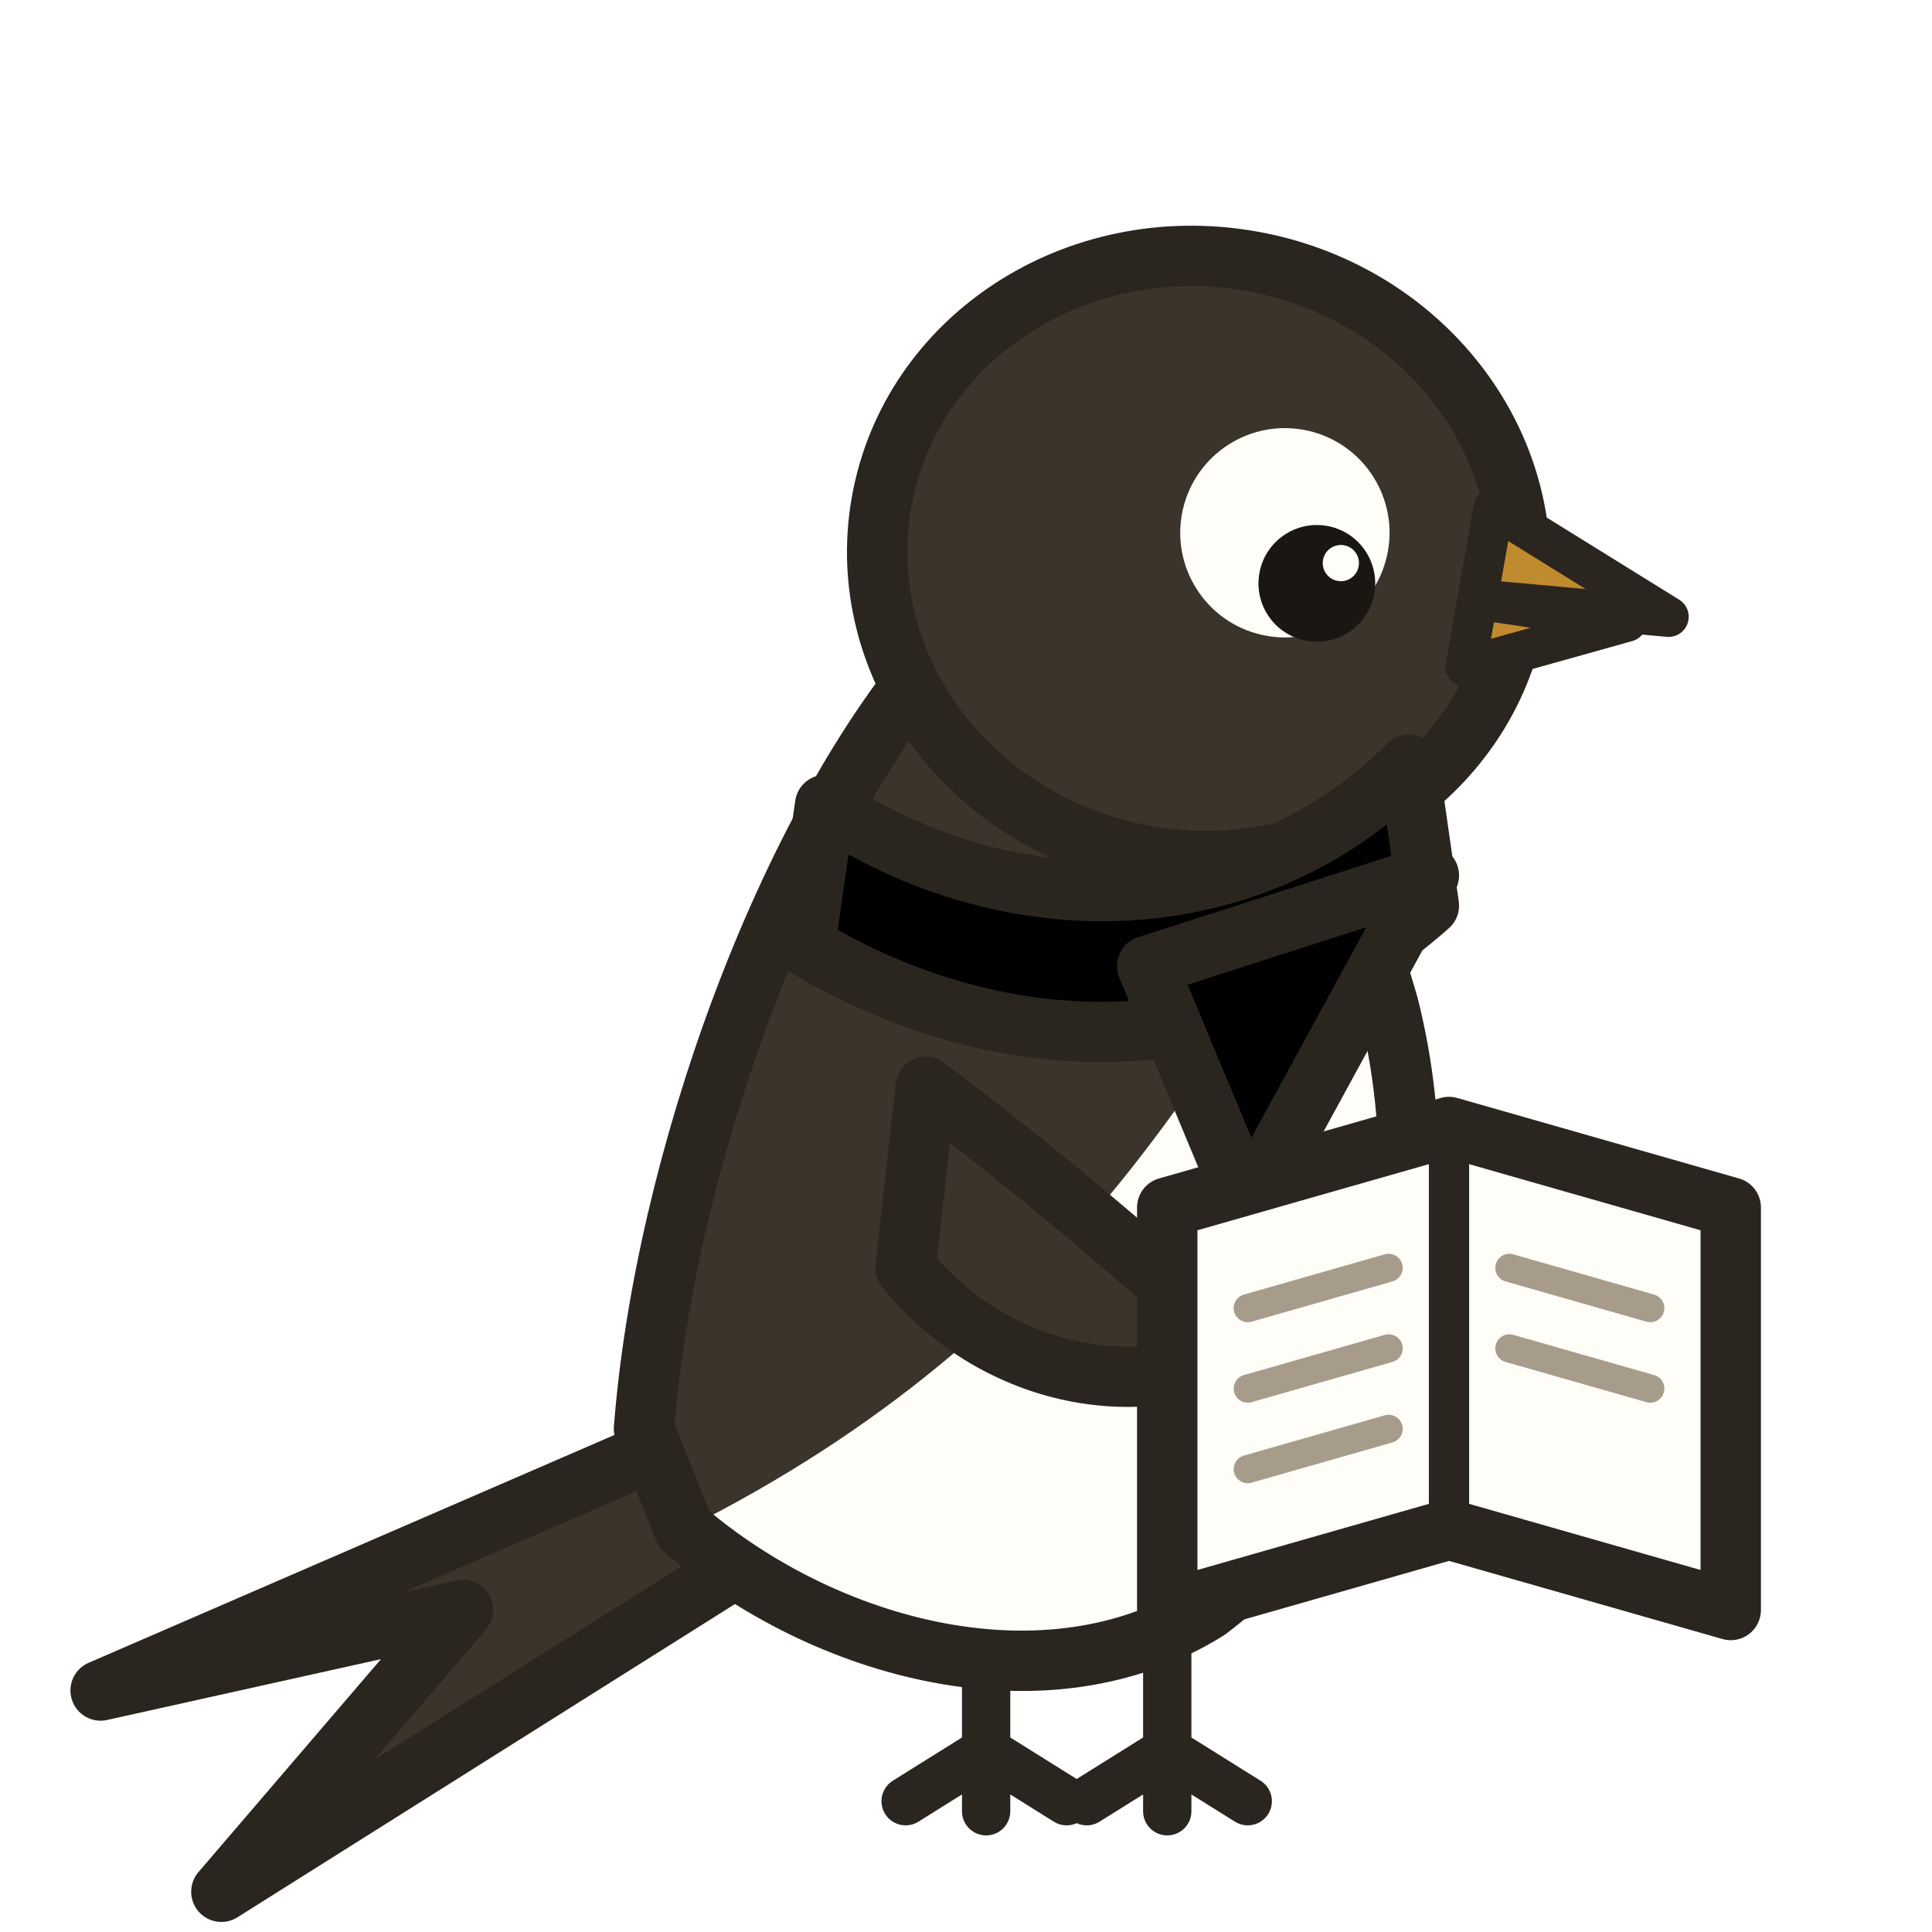
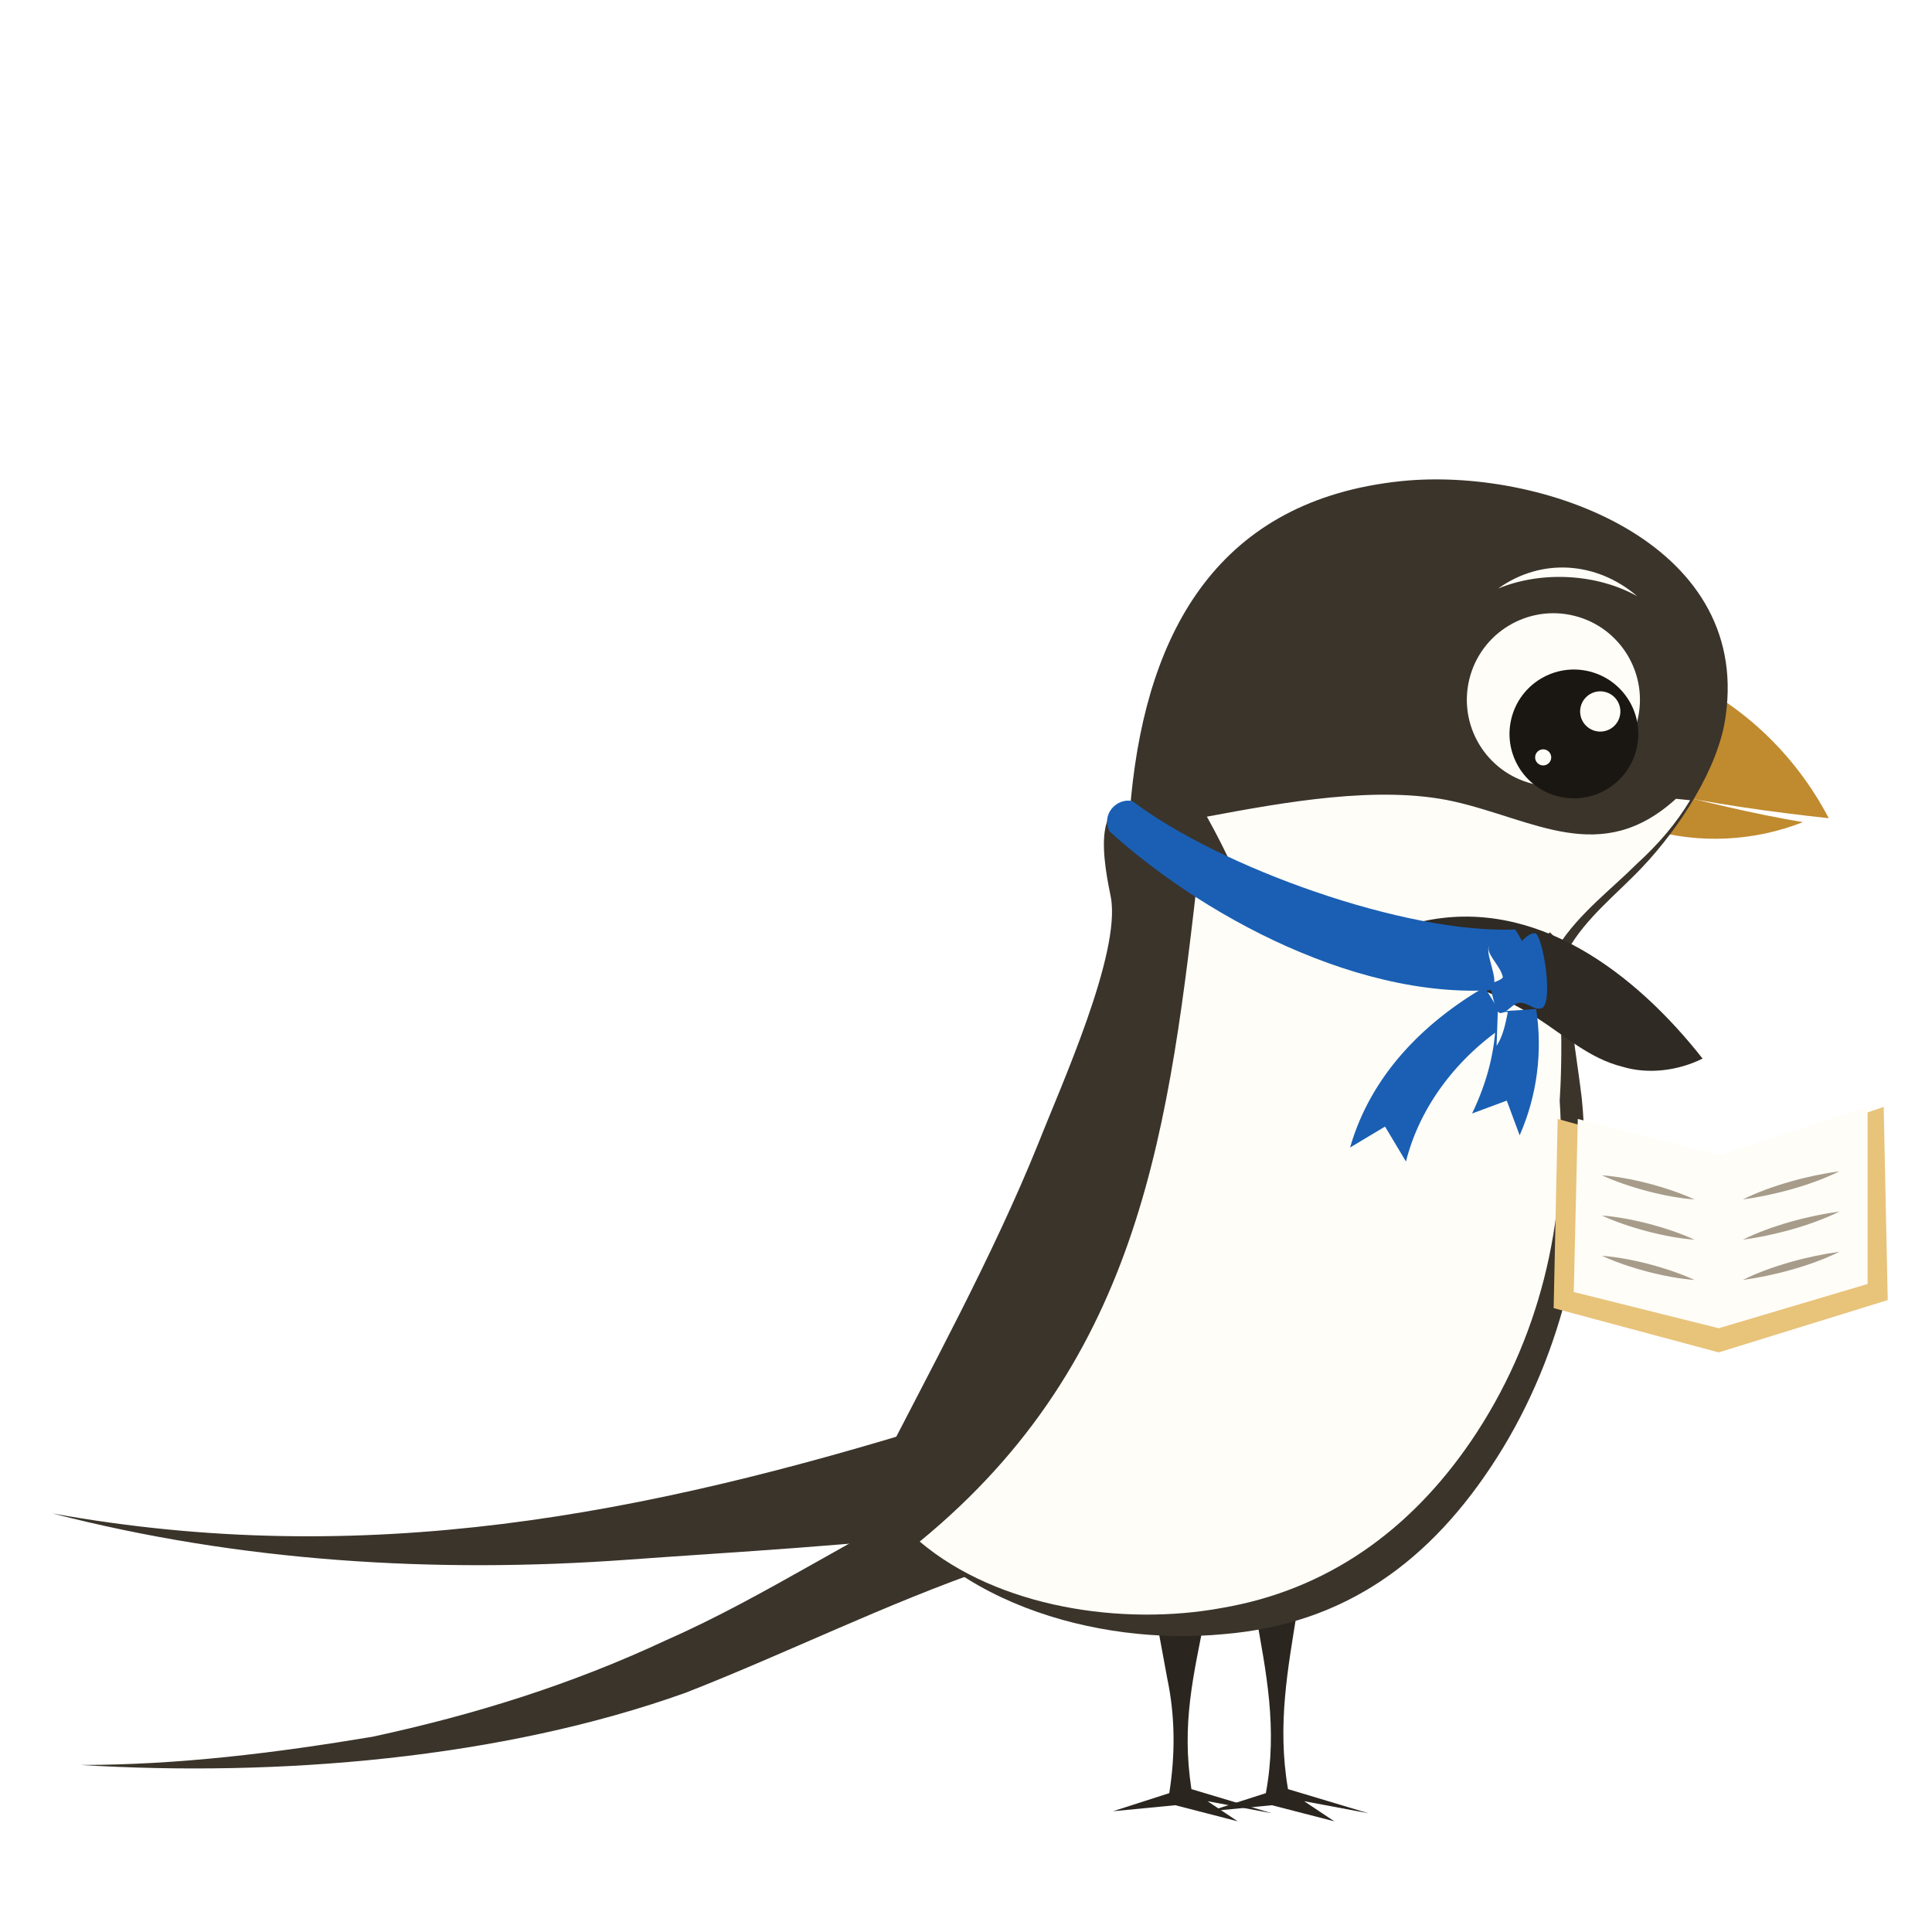
- <svg xmlns="http://www.w3.org/2000/svg" viewBox="0 0 96 96" class="plumio plumio--hors-ligne" fill="none" stroke="#2a251f" stroke-width="3" stroke-linecap="round" stroke-linejoin="round" aria-hidden="true" focusable="false">
+ <svg xmlns="http://www.w3.org/2000/svg" viewBox="0 0 96 96" class="plumio plumio--hors-ligne" color="#1a5fb4" aria-hidden="true">
  <g class="plumio-pas">
    <g class="plumio-pose">
-       <g class="p-patte plumio-pattes" stroke-width="2.4">
+       <g class="plumio-pattes p-trait" fill="#2a251f">
        <g class="plumio-patte-arriere">
-           <path d="M49 80V87M45 89.5L49 87L53 89.5M49 87V90" />
+           <path d="M57.7 71l1.8 0c.9 3 1 6.1.4 9.2s-1.2 5.4-.7 8.7l4 1.2-3.2-.6 1.5 1-3.1-.8-3.1.3 2.8-.9c.3-1.9.3-3.8-.1-5.7-.8-4.5-1.7-7.6-.3-12.4z" />
        </g>
        <g class="plumio-patte-avant">
-           <path d="M58 79V87M54 89.5L58 87L62 89.5M58 87V90" />
+           <path d="M62.5 71l1.8 0c1.9 6.7-1.4 11.5-.3 17.9l4 1.2-3.2-.6 1.5 1-3.1-.8-3.1.3 2.8-.9c1.2-6.5-2.4-11.2-.4-18.1z" />
        </g>
      </g>
-       <g class="plumio-souffle">
-         <g class="plumio-queue">
-           <path class="p-dos" fill="#3a342b" d="M35 71L5 84L23 80L11 94L38 77Z" />
-         </g>
-         <g class="plumio-corps">
-           <path class="p-plein p-dos" fill="#3a342b" stroke="none" d="M47 32C39 41 33 58 32 71L34 76C41 82 52 85 60 80C68 74 72 62 69 50C67 43 64 37 60 33Z" />
-           <path class="p-plein p-ventre" fill="#fffdf8" stroke="none" d="M34 76C41 82 52 85 60 80C68 74 72 62 69 50C68 47 67 45 66 44C60 52 54 66 34 76Z" />
-           <path class="p-vide" fill="none" d="M47 32C39 41 33 58 32 71L34 76C41 82 52 85 60 80C68 74 72 62 69 50C67 43 64 37 60 33Z" />
-         </g>
-         <g class="plumio-aile">
-           <path class="p-dos" fill="#3a342b" d="M46 54C54 60 58 64 62 67C56 70 49 68 45 63Z" />
-         </g>
-         <g class="plumio-tete">
-           <g class="plumio-tete-regard">
-             <g class="plumio-tete-pose" transform="rotate(10 54 42)">
-               <ellipse class="p-dos" fill="#3a342b" cx="57" cy="27" rx="16" ry="15" />
-               <g class="plumio-oeil">
-                 <circle class="p-plein p-ventre" fill="#fffdf8" stroke="none" cx="61" cy="25" r="5.2" />
-                 <g class="plumio-pupille">
-                   <circle class="p-plein p-vis" fill="#1a1713" stroke="none" cx="63" cy="27.2" r="2.9" />
-                   <circle class="p-plein p-ventre" fill="#fffdf8" stroke="none" cx="64" cy="26" r=".9" />
-                 </g>
-                 <g class="plumio-paupiere">
-                   <circle class="p-plein p-dos" fill="#3a342b" stroke="none" transform="translate(0 19.4) scale(1 0) translate(0 -19.4)" cx="61" cy="25" r="5.7" />
-                 </g>
+       <g class="plumio-buste">
+         <g class="plumio-souffle p-dos" fill="#3a342b">
+           <g class="plumio-queue">
+             <g class="plumio-queue-vie">
+               <g class="plumio-filet-haut">
+                 <path d="M52.2 70.5l.8 3.4c-1.6.7-3.3 1.6-5 2.2-5.5.7-11.3 1-16.8 1.4-9.6.7-19.3.1-28.6-2.3 15.5 2.8 29.4.1 44.2-4.5 1.8-.2 3.6-.1 5.4-.2z" />
              </g>
-               <g class="plumio-bec">
-                 <path class="p-fin p-or" fill="#c08a2e" stroke-width="2" d="M71 22L80.5 25.8L71 26.6Z" />
-                 <g class="plumio-bec-bas">
-                   <path class="p-fin p-or" fill="#c08a2e" stroke-width="2" d="M71 26.6L78.5 26.4L71 30Z" />
+               <g class="plumio-filet-bas">
+                 <path d="M53 72.8l.8 2.8c-1.6.7-3 1.5-4.6 2.3-5.2 1.8-10 4.2-15.1 6.2-9.2 3.3-20.3 4.2-30.1 3.6 4.9 0 9.7-.6 14.5-1.4 5.1-1.1 9.9-2.6 14.6-4.8 5-2.2 9.5-5.3 14.5-7.6 1.7-.5 3.7-.8 5.4-1.1z" />
+               </g>
+               <g class="plumio-petit-filets" opacity="0">
+                 <path d="M48 72.4l-36 2.4-2.6 1.5 2.8 1.2 36.4-1.6zm.4 4.2-35 9.4-2.2 2 3 .3 35-7.2z" />
+               </g>
+             </g>
+           </g>
+           <g class="plumio-tete">
+             <g class="plumio-tete-vie">
+               <g class="plumio-tete-regard">
+                 <g transform="rotate(14 64 45.5)">
+                   <g class="plumio-bec p-or" fill="#c08a2e">
+                     <g class="plumio-bec-bas">
+                       <path d="M80.2 35c2.5 0 5 0 7.5-.2-2.1 1.5-4.7 2.3-7.3 2.2z" />
+                     </g>
+                     <path d="M79.8 29.2c3.5.6 6.7 2.4 9.1 5.1-2.9.4-5.8.7-8.7.8z" />
+                   </g>
+                   <path d="M55 41.6c-1.2-8.2.7-15.3 9.2-18.4 6.6-2.4 17.6-1.3 18.5 7.4 .3 2.6-.9 6-2.2 8.3-.9 1.6-2.1 3.1-2.6 4.9-.6 2.2-.1 4.7-1 6.8-2.3 5.1-10.2 4.9-14.4 2.8-5.1-2.5-6.7-6.5-7.5-11.8z" />
+                   <path class="p-ventre" fill="#fffdf8" d="M81.3 35.2l.7-.1c-.4 1.3-1 2.5-1.8 3.7-.9 1.5-2.2 3.1-2.8 4.9-.6 2.2 0 4.6-.9 6.7l-.1 1.6c-2.4 2-5.7 2.3-8.4.8s-3.8-4-5.4-6.4c-1.1-1.7-2.3-3.2-3.7-4.7 3.5-1.6 7.9-3.6 11.7-3.7 4.1-.1 7.9 1.4 10.7-2.8z" />
+                   <g class="plumio-sourcil p-ventre" fill="#fffdf8">
+                     <path d="M70.2 27.2c1.7-2 4.4-2.5 6.8-1.3-2.2-.6-4.9-.1-6.8 1.3z" />
+                   </g>
+                   <g class="plumio-oeil p-ventre" fill="#fffdf8">
+                     <circle cx="74.2" cy="31.9" r="4.3" />
+                     <g class="plumio-pupille">
+                       <circle class="p-vis" fill="#1a1713" cx="75.6" cy="33.3" r="3.2" />
+                       <circle cx="76.6" cy="31.9" r="1" />
+                       <circle cx="74.4" cy="34.8" r=".4" />
+                     </g>
+                     <g class="plumio-paupiere" opacity="0">
+                       <circle class="p-dos" fill="#3a342b" cx="74.2" cy="31.9" r="4.8" />
+                       <path d="M70 33.5c2.4-4.2 5.8-4.3 8.4-.2-2.6-2.4-5.9-2.4-8.4.2z" />
+                     </g>
+                   </g>
                </g>
              </g>
            </g>
          </g>
-         </g>
-         <g class="plumio-foulard">
-           <path fill="currentColor" d="M41 40C50 46 62 46 70 38L71 45C62 53 50 53 40 47Z" />
-           <g class="plumio-pan">
-             <path fill="currentColor" d="M57 48L71 43.5L62 60Z" />
+           <path d="M43.4 73.6c2.8-5.5 5.9-11.1 8.2-16.8 1.1-2.8 4.1-9.4 3.6-12.2-.3-1.5-1.2-5.7 2-4.3 1.4.6 1.8 2.2 2.8 3.3 1.3 1.3 9.7 3.8 11.6 3.4 3.6-.7 6.1-2.9 6.4 2.6 .1 1.7.4 3.3.6 5 .6 6.1-.9 12.6-4.2 17.8s-7.6 8.3-13.6 8.8c-6.3.6-14.2-1.6-17.4-7.6z" />
+           <path class="p-ventre" fill="#fffdf8" d="M45.7 76.6c11.1-9.1 12.4-20.7 13.9-33.8 1.6 2.3 4 2.2 6.5 2.9 1.8.5 3.6 1.5 5.5 1.1s4-1.8 5.5-.6l-.4.5c1.1 1 .9 6.5.8 8 .4 6-1 11.9-4.4 16.9-3 4.4-7.1 7.4-12.4 8.3-4.9.9-11.1 0-15-3.3z" />
+           <g class="plumio-aile p-aile" fill="#2f2a23">
+             <g class="plumio-aile-vie">
+               <g class="plumio-aile-pliee" opacity="0">
+                 <path d="M60.5 44c3.4-.6 6.5 2 7.1 5.6 .5 3.2-1.1 6.2-3 8.8-10.8 15.5-28.6 20.4-46.6 21.8 8.3-2.2 16.2-5.8 23.4-10.6 4.9-3.3 9.4-7.3 11.4-12.8 1.8-5.2 2.3-11.9 7.7-12.8z" />
+                 <path class="p-reserve" fill="#fffdf8" d="M60.5 44.1c-5.3 1.5-5.2 7.7-7 13-3.8 11-19 17.9-29.3 21.3 6.1-2.2 11.9-5.1 17.3-8.7 4.8-3.3 9.5-7.3 11.4-12.9 1.9-5.2 2.2-11.8 7.6-12.7z" />
+                 <path class="p-reserve" fill="#fffdf8" d="M57.6 61.4c-2.6 1.8-5.8 4.6-8 7 1.8-2.8 5-5.6 8-7z" />
+               </g>
+               <g class="plumio-aile-levee" opacity="0">
+                 <path d="M57 42.2c-4.7-12.5-16.3-21.7-26.4-29.8 10.8 2.9 20.1 9.2 27 18 3.3 4.2 5.7 8.7 5.2 14.2z" />
+                 <path class="p-reserve" fill="#fffdf8" d="M62.7 43.7c-.1-1.7-.6-3.3-1.1-4.9-.9-3.1-2.4-5.6-4.3-8.2-.4-.7-.9-1.5-1.4-2.1 3.7 4.3 7 9.2 6.8 15.2z" />
+               </g>
+               <g class="plumio-aile-ouverte" opacity="0">
+                 <path d="M57 42.2c-3.4-14.2-7.3-26.9-16.6-38.6 14.1 6.7 27.2 24.8 22.4 41z" />
+                 <path class="p-reserve" fill="#fffdf8" d="M62.9 43.7c1-6 0-12.7-2.2-18.4l-.3-1.2c2.9 6.3 4.3 12.8 2.5 19.6z" />
+               </g>
+               <g class="plumio-aile-pointe">
+                 <path d="M70.6 45.8c5.7-1.3 10.7 2.6 14 6.8-1.2.6-2.7.8-4 .4-1.6-.4-2.8-1.5-4.2-2.4-1.9-1.2-4-2-6.2-2.4z" />
+               </g>
+             </g>
          </g>
-         </g>
-         <g class="plumio-objet">
-           <path class="p-ventre" fill="#fffdf8" d="M58 60L72 56L86 60V80L72 76L58 80Z" />
-           <path class="p-vide p-fin" stroke-width="2" fill="none" d="M72 56V76" />
-           <path class="p-vide p-ligne-s" stroke="#a79c8a" stroke-width="1.4" fill="none" d="M62 65L69 63M62 69L69 67M62 73L69 71M75 63L82 65M75 67L82 69" />
+           <g class="plumio-foulard" fill="currentColor">
+             <g class="plumio-foulard-vie">
+               <g transform="rotate(5 64 45.5)">
+                 <g class="plumio-pan">
+                   <g class="plumio-pan-vie">
+                     <g transform="rotate(-3 75.6 47.4)">
+                       <path d="M74 48.1l1.2 1.8c-2.4 1.7-4.2 4.2-4.8 7l-1.1-1.7-1.7 1.1c.9-3.6 3.4-6.3 6.4-8.2zm.6 1.2l2-.2c.4 2.1.2 4.3-.6 6.3l-.7-1.7-1.7.7c.7-1.6 1.1-3.3 1-5.1z" />
+                       <path class="p-reserve" fill="#fffdf8" d="M75.2 49.3c-.1.6-.2 1.2-.5 1.7l0-1.7z" />
+                     </g>
+                   </g>
+                 </g>
+                 <path d="M55.8 40.5c4.6 2.9 14.1 5.4 19.5 4.7 .7.8.9 1.8.6 2.8-6.9 1.8-15.7-1.8-21.1-5.9-.5-.8.2-1.7 1-1.6zm19.1 8.9c-.4-.1-1.2-3.4-.6-3.6 .3-.1.7.2 1 .2s.6-.7 1-.7 1.3 3.6.6 3.7c-.3.1-.6-.2-1-.2s-.6.6-1 .6z" />
+                 <path class="p-reserve" fill="#fffdf8" d="M74.5 47.9c0-.5-.6-1.5-.4-1.8-.2.4.6.9.8 1.5 0 .1-.2.2-.4.3z" />
+               </g>
+             </g>
+           </g>
+           <g class="plumio-objet">
+             <path class="p-kraft" fill="#e8c37a" d="M77.4 55.6l8 2.2 8.2-2.8 .2 9.6-8.4 2.6-8.2-2.2z" />
+             <path class="p-ventre" fill="#fffdf8" d="M78.4 55.6l7 1.8 0 8.6-7.2-1.8zm7 1.8l7.4-2.4 0 8.8-7.4 2.2z" />
+             <path class="p-ligne" fill="#a79c8a" d="M79.6 58.4c1.4.1 3.3.6 4.6 1.2-1.4-.1-3.3-.6-4.6-1.2zm0 2c1.4.1 3.3.6 4.6 1.2-1.4-.1-3.3-.6-4.6-1.2zm0 2c1.4.1 3.3.6 4.6 1.2-1.4-.1-3.3-.6-4.6-1.2zm7-2.8c1.4-.7 3.3-1.2 4.8-1.4-1.4.7-3.3 1.2-4.8 1.4zm0 2c1.4-.7 3.3-1.2 4.8-1.4-1.4.7-3.3 1.2-4.8 1.4zm0 2c1.4-.7 3.3-1.2 4.8-1.4-1.4.7-3.3 1.2-4.8 1.4z" />
+           </g>
        </g>
      </g>
    </g>
  </g>
</svg>
